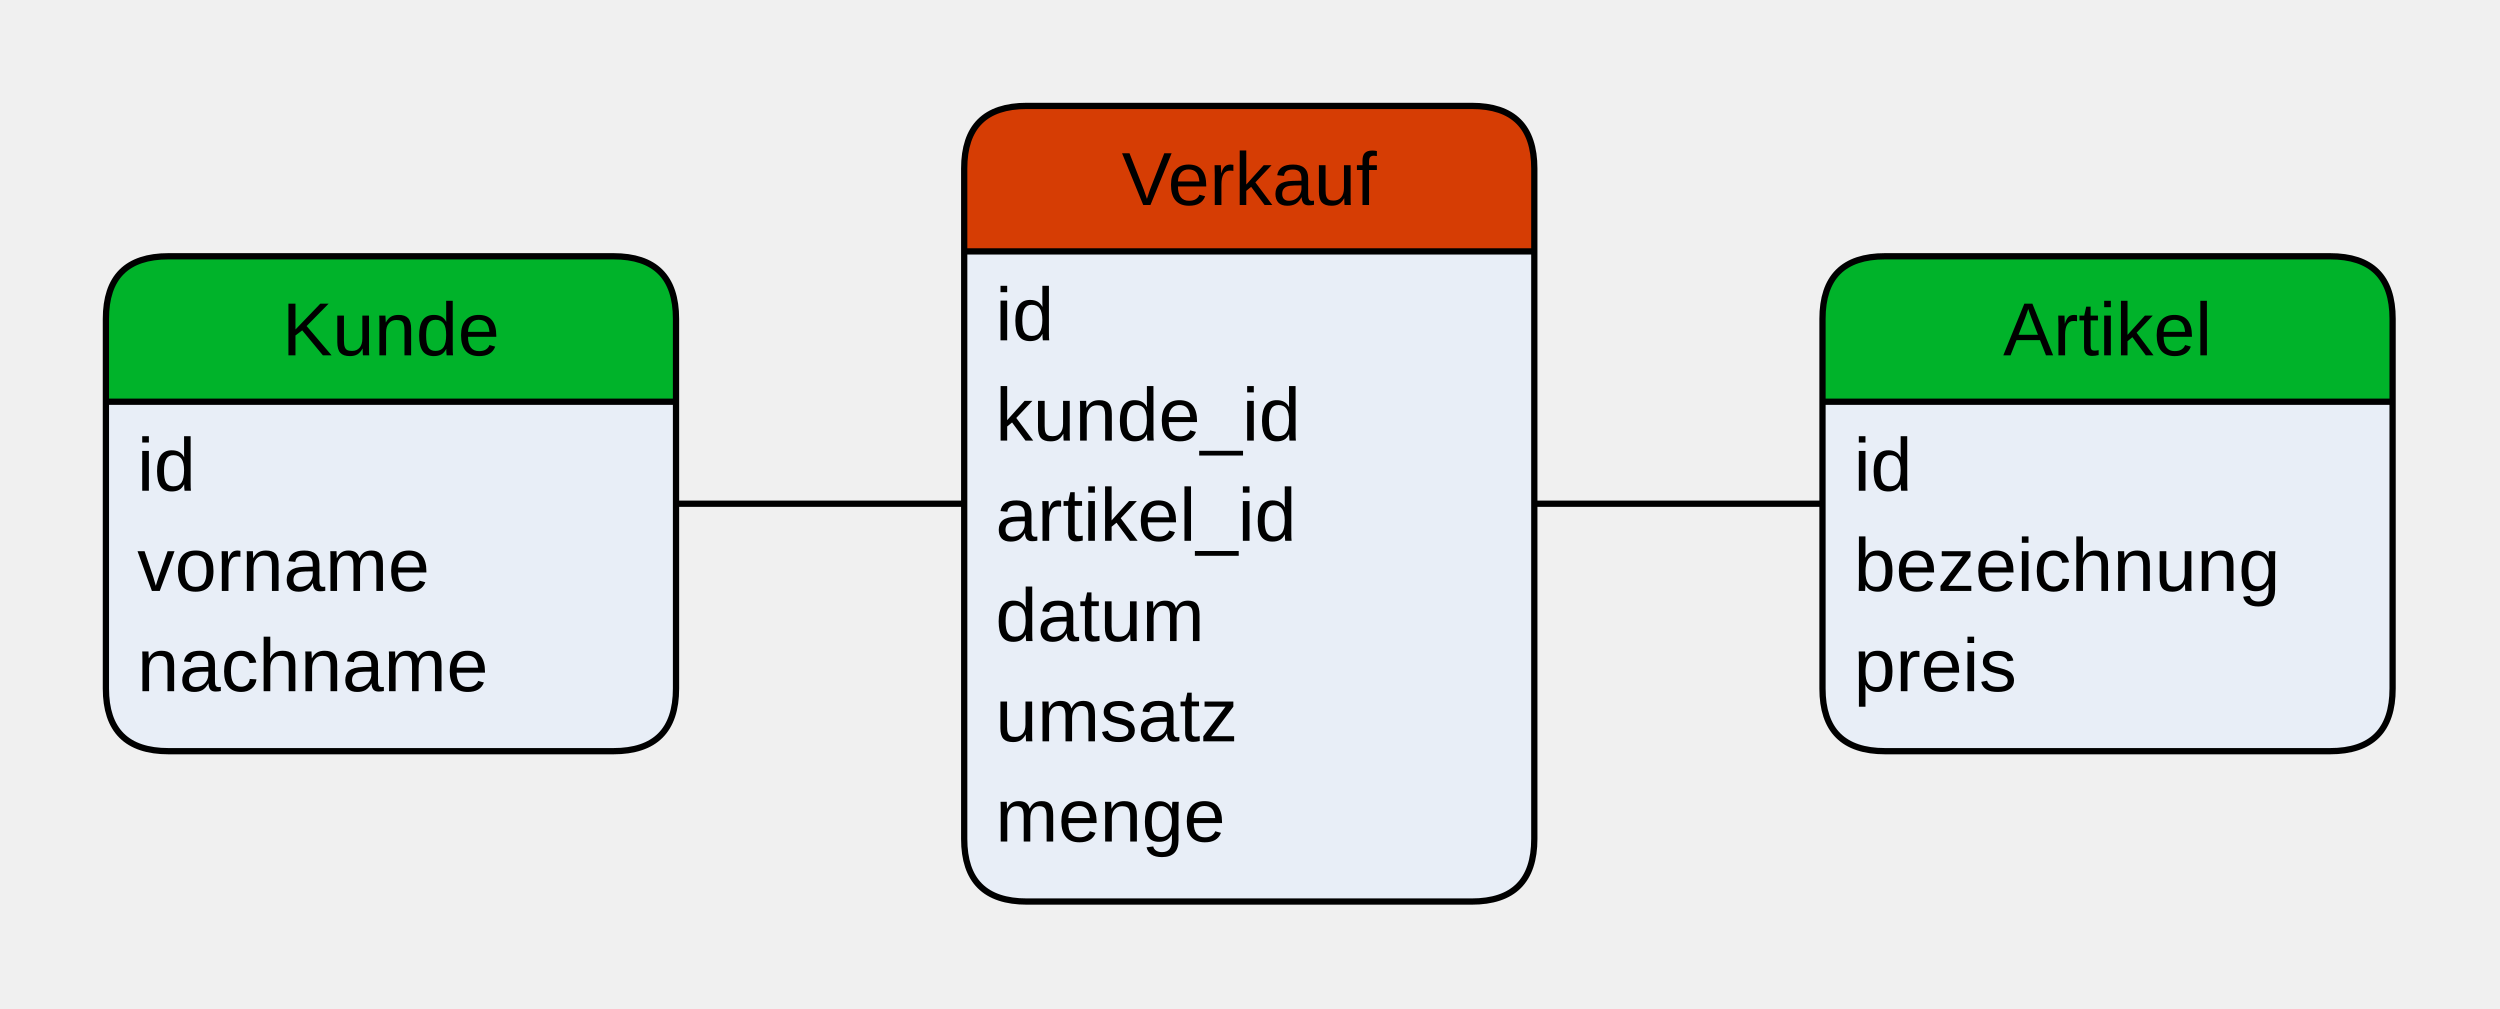
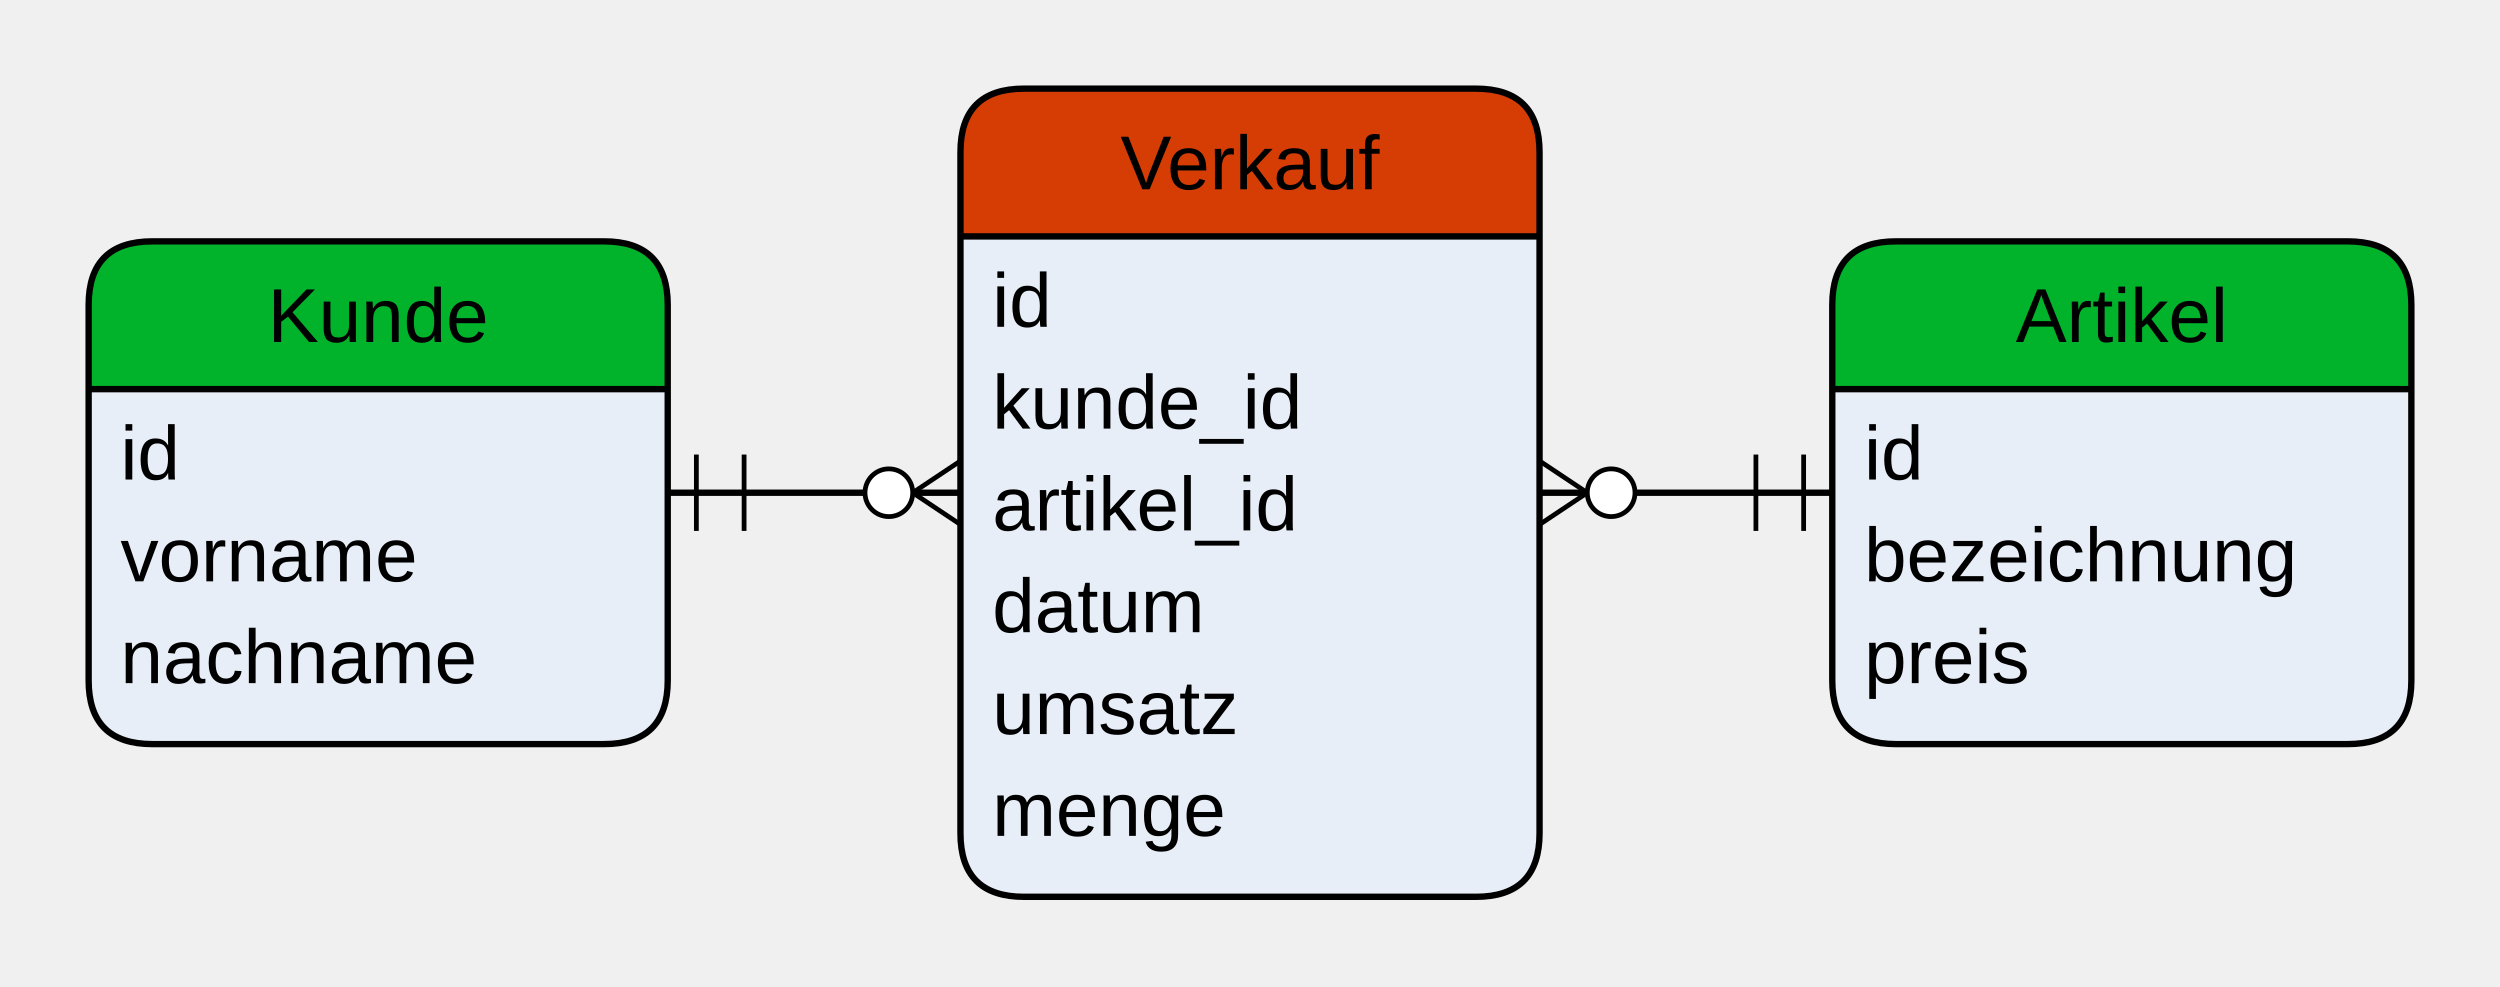
- <svg xmlns="http://www.w3.org/2000/svg" width="838px" height="338px" viewBox="0 0 838 338" style="overflow: hidden; display: block; width: 838px; height: 338px;">
-   <clipPath id="ygc141_0">
-     <rect height="287.7" width="787.5" y="25" x="25" />
+ <svg xmlns="http://www.w3.org/2000/svg" xmlns:xlink="http://www.w3.org/1999/xlink" width="1100px" height="434px" viewBox="0 0 1100 434" style="overflow: hidden; display: block; width: 1100px; height: 434px;">
+   <clipPath id="ygc194_4">
+     <rect height="383.6" y="25" width="1050" x="25" />
  </clipPath>
-   <g clip-path="url(#ygc141_0)">
-     <g style="pointer-events:visiblePainted" transform="matrix(2.1 0 0 2.1 407.2 88)" image-rendering="auto" shape-rendering="auto">
+   <g clip-path="url(#ygc194_4)">
+     <g style="pointer-events:visiblePainted" transform="matrix(2.8 0 0 2.8 534.6 109)" image-rendering="auto" shape-rendering="auto">
      <g>
        <path fill="none" stroke="rgb(0,0,0)" d="M -86,38.5 L -40,38.5" stroke-opacity="1" stroke-width="1" stroke-linecap="butt" stroke-linejoin="miter" stroke-miterlimit="10" />
+         <use xlink:href="#ygc194_0" transform="matrix(-0.75 0 0 -0.75 -40 38.5)" />
+         <use xlink:href="#ygc194_1" transform="matrix(0.75 0 0 0.75 -86 38.5)" />
      </g>
      <g>
-         <path fill="none" stroke="rgb(0,0,0)" d="M 97,38.5 L 51,38.5" stroke-opacity="1" stroke-width="1" stroke-linecap="butt" stroke-linejoin="miter" stroke-miterlimit="10" />
+         <path fill="none" stroke="rgb(0,0,0)" d="M 51,38.5 L 97,38.5" stroke-opacity="1" stroke-width="1" stroke-linecap="butt" stroke-linejoin="miter" stroke-miterlimit="10" />
+         <use xlink:href="#ygc194_2" transform="matrix(-0.75 0 0 -0.75 97 38.5)" />
+         <use xlink:href="#ygc194_3" transform="matrix(0.75 0 0 0.75 51 38.5)" />
      </g>
      <g transform="translate(-177 -1)">
        <path d="M 0,10 Q 0,0 10,0 L 81,0 Q 91,0 91,10 L 91,23.219 L 0,23.219 Z" fill="rgb(0,179,42)" fill-opacity="1" />
        <path d="M 91,23.219 L 91,69 Q 91,79 81,79 L 10,79 Q 0,79 0,69 L 0,23.219 Z" fill="rgb(232,238,247)" fill-opacity="1" />
        <path d="M 0,10 Q 0,0 10,0 L 81,0 Q 91,0 91,10 L 91,69 Q 91,79 81,79 L 10,79 Q 0,79 0,69 Z M 0,23.219 L 91,23.219" fill="none" stroke="rgb(0,0,0)" stroke-opacity="1" stroke-width="1" stroke-linecap="butt" stroke-linejoin="miter" stroke-miterlimit="10" />
        <g transform="translate(0 5)">
          <text font-family="'Arial'" font-size="12px" font-style="normal" font-weight="normal" text-decoration="none" text-anchor="middle" fill="rgb(0,0,0)" fill-opacity="1" transform="translate(45.5 0)">
            <tspan dy="0.901em" x="0">Kunde</tspan>
          </text>
        </g>
        <g transform="translate(5 25.21875)">
          <text font-family="'Arial'" font-size="12px" font-style="normal" font-weight="normal" text-decoration="none" text-anchor="start" fill="rgb(0,0,0)" fill-opacity="1" transform="translate(0 1.390625)">
            <tspan dy="0.901em" x="0">id</tspan>
          </text>
        </g>
        <g transform="translate(5 41.21875)">
          <text font-family="'Arial'" font-size="12px" font-style="normal" font-weight="normal" text-decoration="none" text-anchor="start" fill="rgb(0,0,0)" fill-opacity="1" transform="translate(0 1.390625)">
            <tspan dy="0.901em" x="0">vorname</tspan>
          </text>
        </g>
        <g transform="translate(5 57.21875)">
          <text font-family="'Arial'" font-size="12px" font-style="normal" font-weight="normal" text-decoration="none" text-anchor="start" fill="rgb(0,0,0)" fill-opacity="1" transform="translate(0 1.390625)">
            <tspan dy="0.901em" x="0">nachname</tspan>
          </text>
        </g>
      </g>
      <g transform="translate(-40 -25)">
        <path d="M 0,10 Q 0,0 10,0 L 81,0 Q 91,0 91,10 L 91,23.219 L 0,23.219 Z" fill="rgb(214,61,4)" fill-opacity="1" />
        <path d="M 91,23.219 L 91,117 Q 91,127 81,127 L 10,127 Q 0,127 0,117 L 0,23.219 Z" fill="rgb(232,238,247)" fill-opacity="1" />
        <path d="M 0,10 Q 0,0 10,0 L 81,0 Q 91,0 91,10 L 91,117 Q 91,127 81,127 L 10,127 Q 0,127 0,117 Z M 0,23.219 L 91,23.219" fill="none" stroke="rgb(0,0,0)" stroke-opacity="1" stroke-width="1" stroke-linecap="butt" stroke-linejoin="miter" stroke-miterlimit="10" />
        <g transform="translate(0 5)">
          <text font-family="'Arial'" font-size="12px" font-style="normal" font-weight="normal" text-decoration="none" text-anchor="middle" fill="rgb(0,0,0)" fill-opacity="1" transform="translate(45.5 0)">
            <tspan dy="0.901em" x="0">Verkauf</tspan>
          </text>
        </g>
        <g transform="translate(5 25.21875)">
          <text font-family="'Arial'" font-size="12px" font-style="normal" font-weight="normal" text-decoration="none" text-anchor="start" fill="rgb(0,0,0)" fill-opacity="1" transform="translate(0 1.390625)">
            <tspan dy="0.901em" x="0">id</tspan>
          </text>
        </g>
        <g transform="translate(5 41.21875)">
          <text font-family="'Arial'" font-size="12px" font-style="normal" font-weight="normal" text-decoration="none" text-anchor="start" fill="rgb(0,0,0)" fill-opacity="1" transform="translate(0 1.390625)">
            <tspan dy="0.901em" x="0">kunde_id</tspan>
          </text>
        </g>
        <g transform="translate(5 57.21875)">
          <text font-family="'Arial'" font-size="12px" font-style="normal" font-weight="normal" text-decoration="none" text-anchor="start" fill="rgb(0,0,0)" fill-opacity="1" transform="translate(0 1.390625)">
            <tspan dy="0.901em" x="0">artikel_id</tspan>
          </text>
        </g>
        <g transform="translate(5 73.21875)">
          <text font-family="'Arial'" font-size="12px" font-style="normal" font-weight="normal" text-decoration="none" text-anchor="start" fill="rgb(0,0,0)" fill-opacity="1" transform="translate(0 1.390625)">
            <tspan dy="0.901em" x="0">datum</tspan>
          </text>
        </g>
        <g transform="translate(5 89.21875)">
          <text font-family="'Arial'" font-size="12px" font-style="normal" font-weight="normal" text-decoration="none" text-anchor="start" fill="rgb(0,0,0)" fill-opacity="1" transform="translate(0 1.390625)">
            <tspan dy="0.901em" x="0">umsatz</tspan>
          </text>
        </g>
        <g transform="translate(5 105.2188)">
          <text font-family="'Arial'" font-size="12px" font-style="normal" font-weight="normal" text-decoration="none" text-anchor="start" fill="rgb(0,0,0)" fill-opacity="1" transform="translate(0 1.390625)">
            <tspan dy="0.901em" x="0">menge</tspan>
          </text>
        </g>
      </g>
      <g transform="translate(97 -1)">
        <path d="M 0,10 Q 0,0 10,0 L 81,0 Q 91,0 91,10 L 91,23.219 L 0,23.219 Z" fill="rgb(0,179,42)" fill-opacity="1" />
        <path d="M 91,23.219 L 91,69 Q 91,79 81,79 L 10,79 Q 0,79 0,69 L 0,23.219 Z" fill="rgb(232,238,247)" fill-opacity="1" />
        <path d="M 0,10 Q 0,0 10,0 L 81,0 Q 91,0 91,10 L 91,69 Q 91,79 81,79 L 10,79 Q 0,79 0,69 Z M 0,23.219 L 91,23.219" fill="none" stroke="rgb(0,0,0)" stroke-opacity="1" stroke-width="1" stroke-linecap="butt" stroke-linejoin="miter" stroke-miterlimit="10" />
        <g transform="translate(0 5)">
          <text font-family="'Arial'" font-size="12px" font-style="normal" font-weight="normal" text-decoration="none" text-anchor="middle" fill="rgb(0,0,0)" fill-opacity="1" transform="translate(45.5 0)">
            <tspan dy="0.901em" x="0">Artikel</tspan>
          </text>
        </g>
        <g transform="translate(5 25.21875)">
          <text font-family="'Arial'" font-size="12px" font-style="normal" font-weight="normal" text-decoration="none" text-anchor="start" fill="rgb(0,0,0)" fill-opacity="1" transform="translate(0 1.390625)">
            <tspan dy="0.901em" x="0">id</tspan>
          </text>
        </g>
        <g transform="translate(5 41.21875)">
          <text font-family="'Arial'" font-size="12px" font-style="normal" font-weight="normal" text-decoration="none" text-anchor="start" fill="rgb(0,0,0)" fill-opacity="1" transform="translate(0 1.390625)">
            <tspan dy="0.901em" x="0">bezeichnung</tspan>
          </text>
        </g>
        <g transform="translate(5 57.21875)">
          <text font-family="'Arial'" font-size="12px" font-style="normal" font-weight="normal" text-decoration="none" text-anchor="start" fill="rgb(0,0,0)" fill-opacity="1" transform="translate(0 1.390625)">
            <tspan dy="0.901em" x="0">preis</tspan>
          </text>
        </g>
      </g>
    </g>
  </g>
-   <defs />
+   <defs>
+     <g id="ygc194_0">
+       <circle fill="#fff" stroke="rgb(0,0,0)" stroke-opacity="1" stroke-width="1" stroke-linecap="butt" stroke-linejoin="miter" stroke-miterlimit="10" cx="15" r="5" cy="0" />
+       <path d="M 10,0 L -2,8 M 10,0 L -2,0 M 10,0 L -2,-8" stroke="rgb(0,0,0)" stroke-opacity="1" stroke-width="1" stroke-linecap="butt" stroke-linejoin="miter" stroke-miterlimit="10" />
+     </g>
+     <path d="M 16,-8 L 16,8 M 6,-8 L 6,8 Z" stroke="rgb(0,0,0)" stroke-opacity="1" stroke-width="1" stroke-linecap="butt" stroke-linejoin="miter" stroke-miterlimit="10" id="ygc194_1" />
+     <path d="M 16,-8 L 16,8 M 6,-8 L 6,8 Z" stroke="rgb(0,0,0)" stroke-opacity="1" stroke-width="1" stroke-linecap="butt" stroke-linejoin="miter" stroke-miterlimit="10" id="ygc194_2" />
+     <g id="ygc194_3">
+       <circle fill="#fff" stroke="rgb(0,0,0)" stroke-opacity="1" stroke-width="1" stroke-linecap="butt" stroke-linejoin="miter" stroke-miterlimit="10" cx="15" r="5" cy="0" />
+       <path d="M 10,0 L -2,8 M 10,0 L -2,0 M 10,0 L -2,-8" stroke="rgb(0,0,0)" stroke-opacity="1" stroke-width="1" stroke-linecap="butt" stroke-linejoin="miter" stroke-miterlimit="10" />
+     </g>
+   </defs>
</svg>
